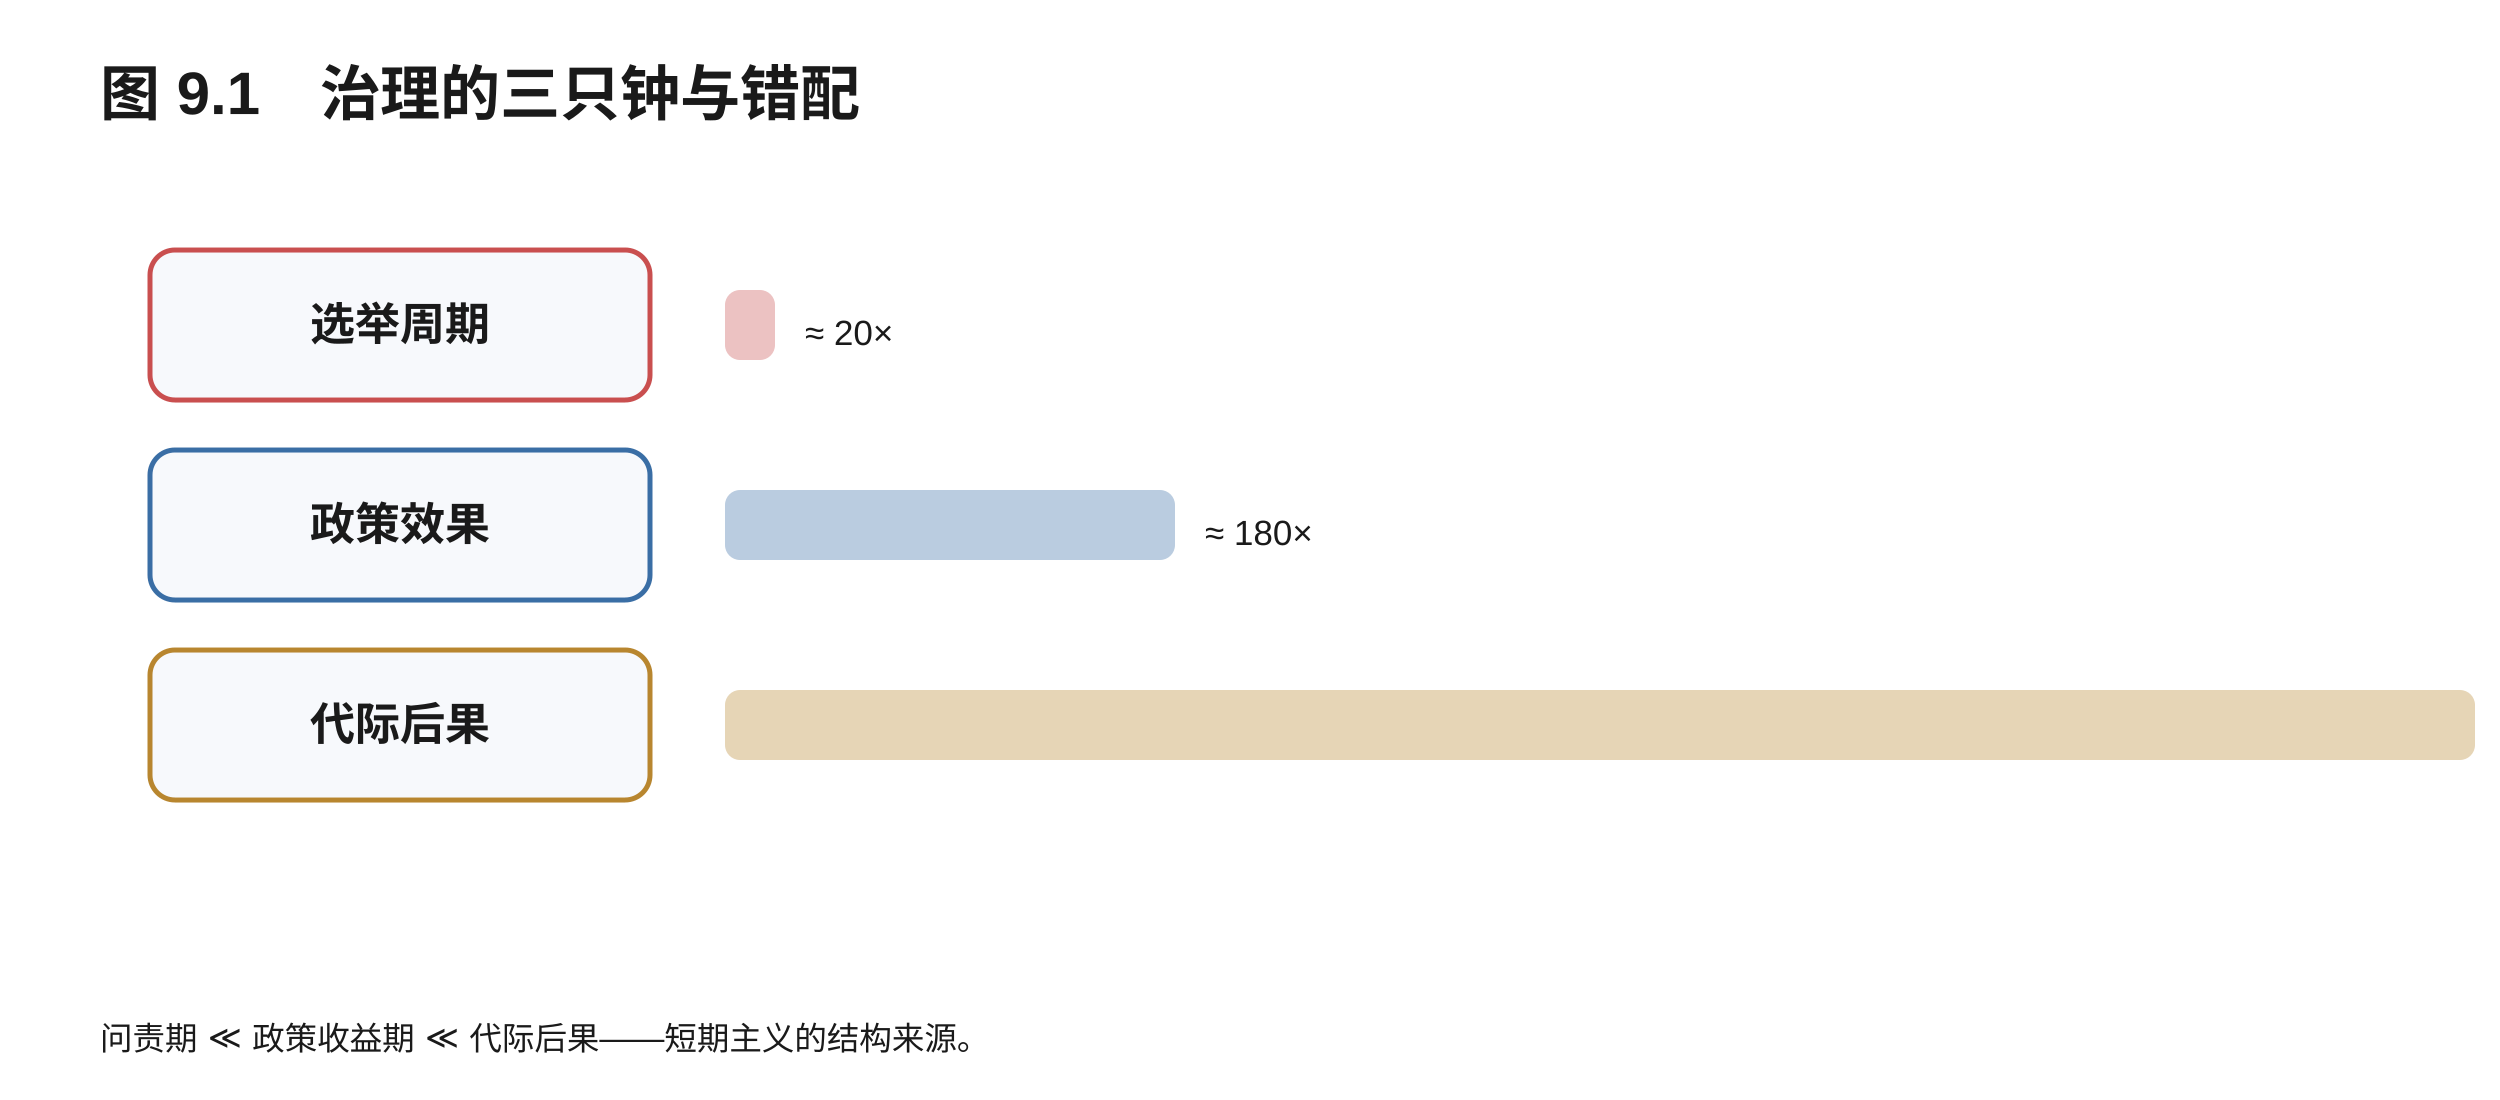
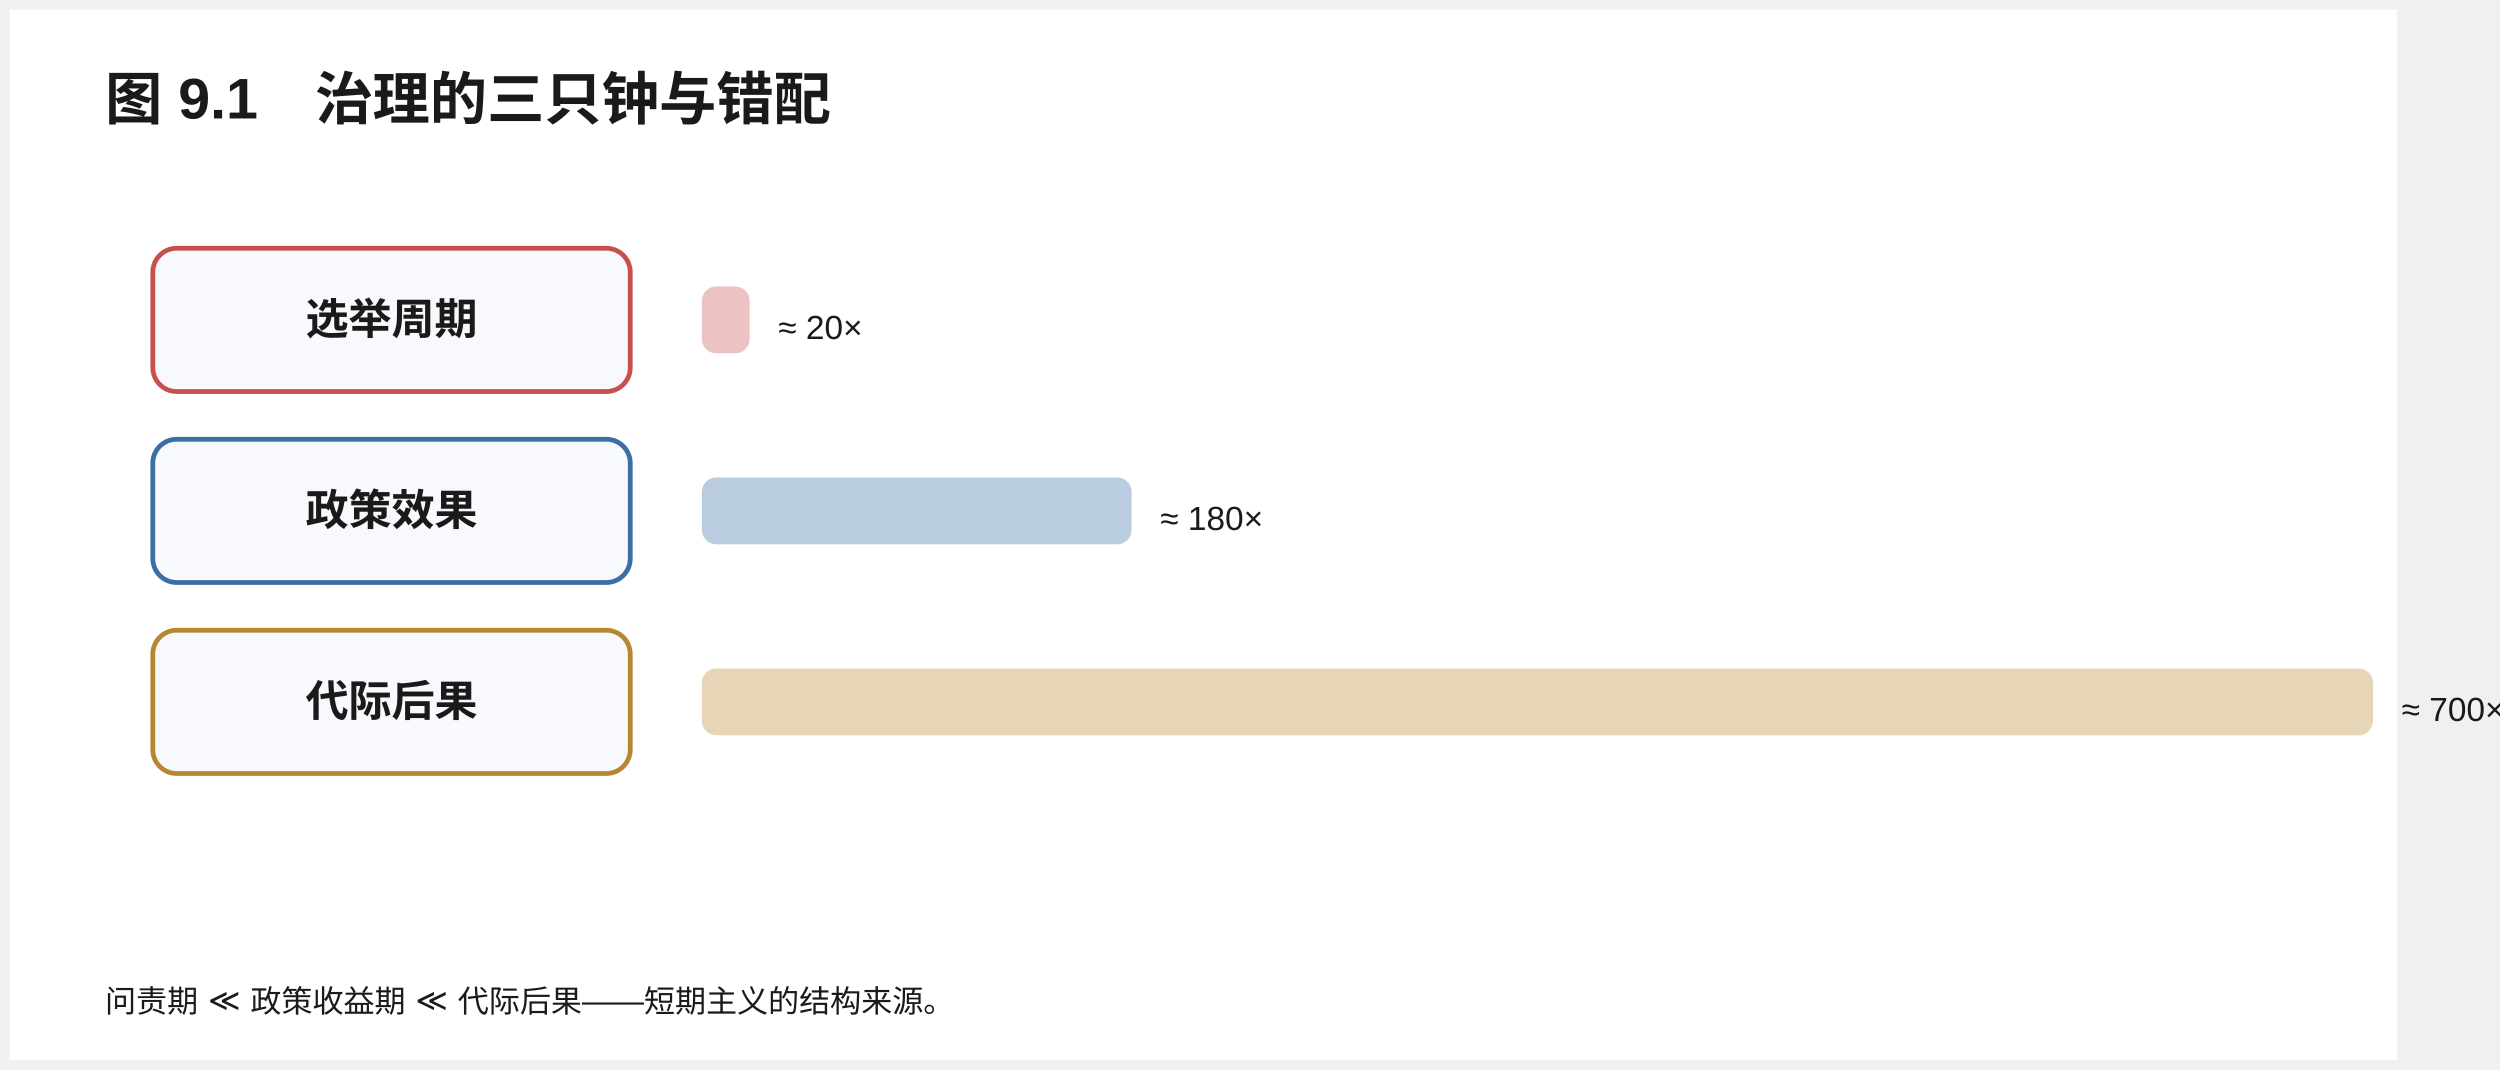
- <svg xmlns="http://www.w3.org/2000/svg" viewBox="0 0 1000 440">
+ <svg xmlns="http://www.w3.org/2000/svg" viewBox="-4.0 -4.0 1047.2 448.0">
  <rect width="1000" height="440" fill="#ffffff" />
  <style>text{font-family:'Microsoft YaHei','SimHei',Arial,sans-serif;fill:#1a1a1a;}</style>
  <defs>
    <marker id="ar" markerWidth="10" markerHeight="10" refX="8" refY="3" orient="auto">
      <path d="M0,0 L8,3 L0,6 z" fill="#666" />
    </marker>
  </defs>
  <text x="40" y="46" font-size="24" fill="#1a1a1a" text-anchor="start" font-weight="700">图 9.1　治理的三只钟与错配</text>
  <rect x="60" y="100" width="200" height="60" rx="10" fill="#f7f9fc" stroke="#c94f4f" stroke-width="2" />
  <text x="160.0" y="136.0" font-size="18" fill="#c94f4f" text-anchor="middle" font-weight="600">选举周期</text>
  <rect x="290" y="116" width="20" height="28" rx="6" fill="#c94f4f" opacity="0.35" />
  <text x="322" y="138" font-size="14" fill="#666" text-anchor="start" font-weight="normal">≈ 20×</text>
  <rect x="60" y="180" width="200" height="60" rx="10" fill="#f7f9fc" stroke="#3a6ea5" stroke-width="2" />
  <text x="160.0" y="216.0" font-size="18" fill="#3a6ea5" text-anchor="middle" font-weight="600">政策效果</text>
  <rect x="290" y="196" width="180" height="28" rx="6" fill="#3a6ea5" opacity="0.35" />
  <text x="482" y="218" font-size="14" fill="#666" text-anchor="start" font-weight="normal">≈ 180×</text>
  <rect x="60" y="260" width="200" height="60" rx="10" fill="#f7f9fc" stroke="#b8862f" stroke-width="2" />
  <text x="160.0" y="296.0" font-size="18" fill="#b8862f" text-anchor="middle" font-weight="600">代际后果</text>
  <rect x="290" y="276" width="700" height="28" rx="6" fill="#b8862f" opacity="0.35" />
  <text x="1002" y="298" font-size="14" fill="#666" text-anchor="start" font-weight="normal">≈ 700×</text>
  <text x="40" y="420" font-size="13" fill="#666" text-anchor="start" font-weight="normal">问责期 ≪ 政策收益期 ≪ 代际后果——短期主义的结构来源。</text>
</svg>
